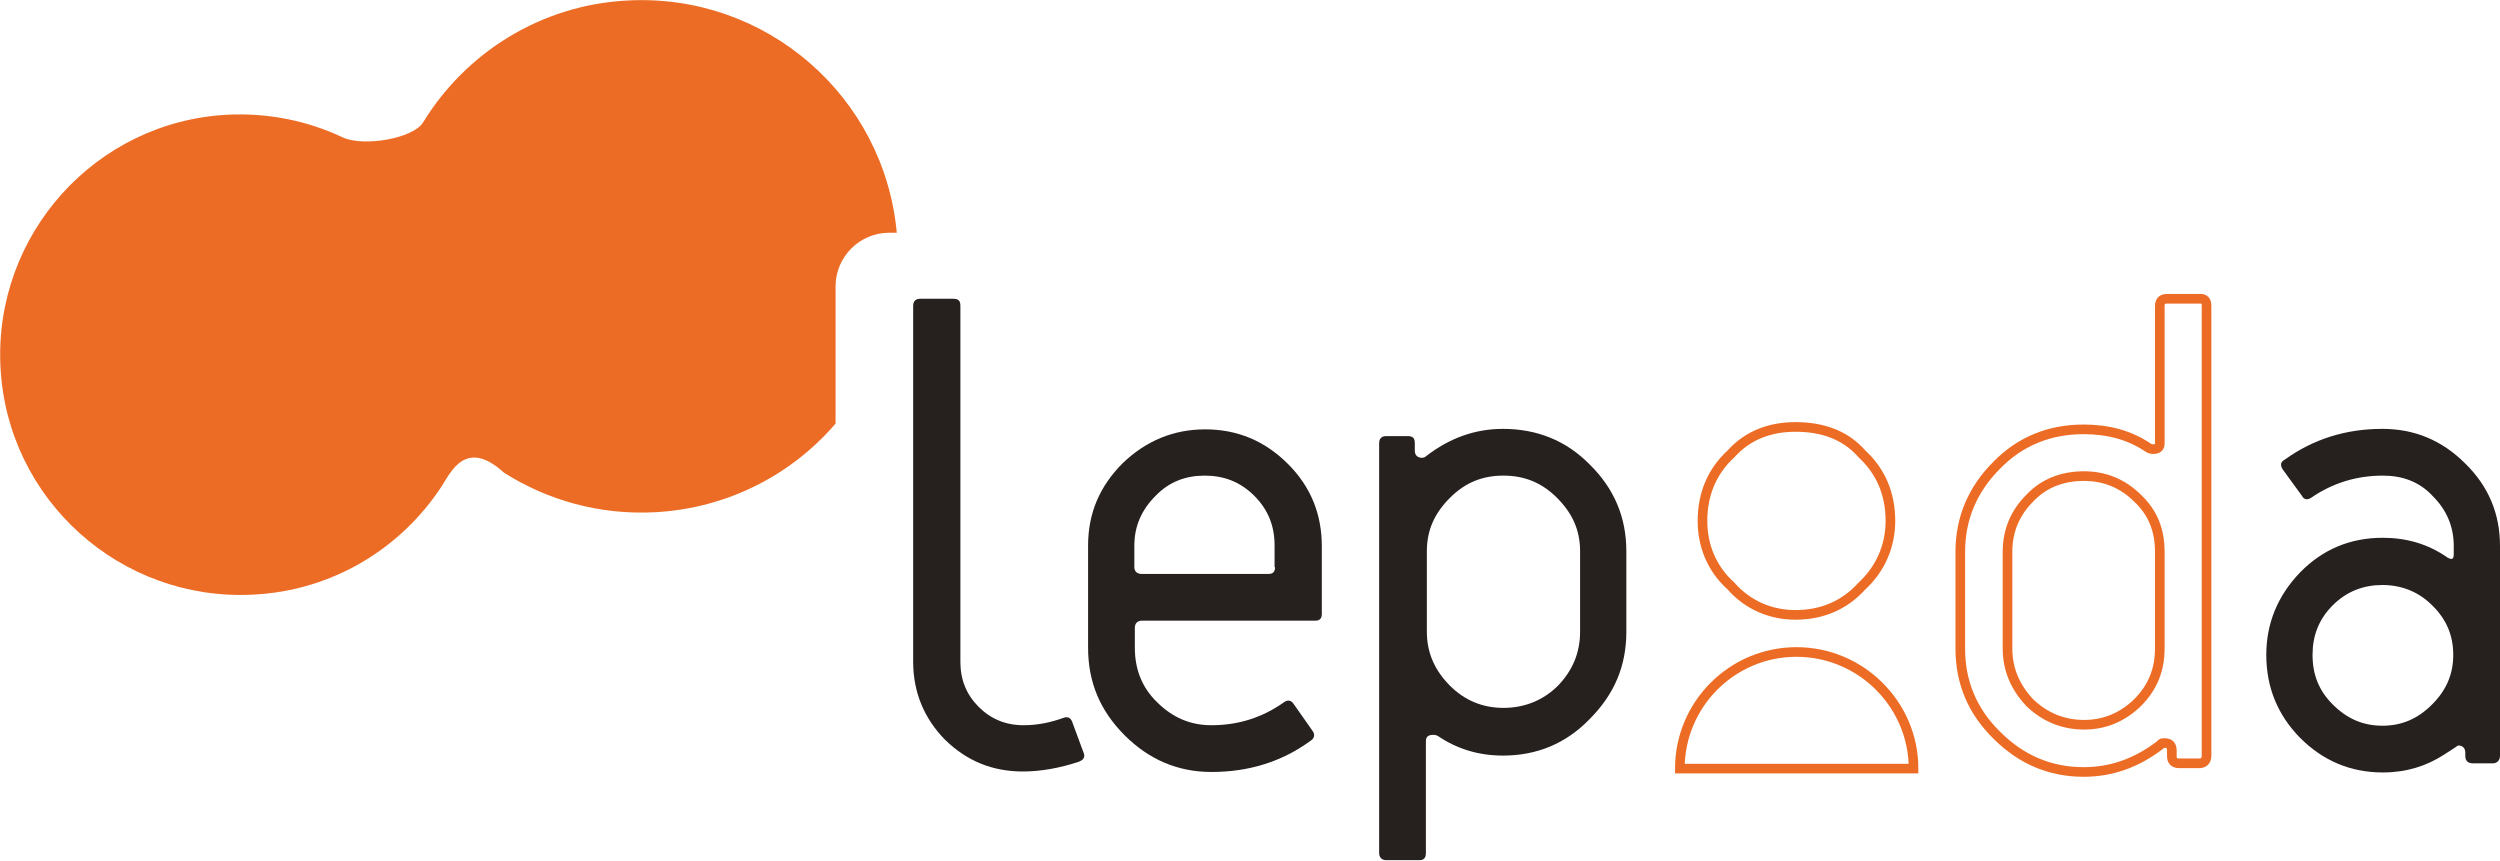
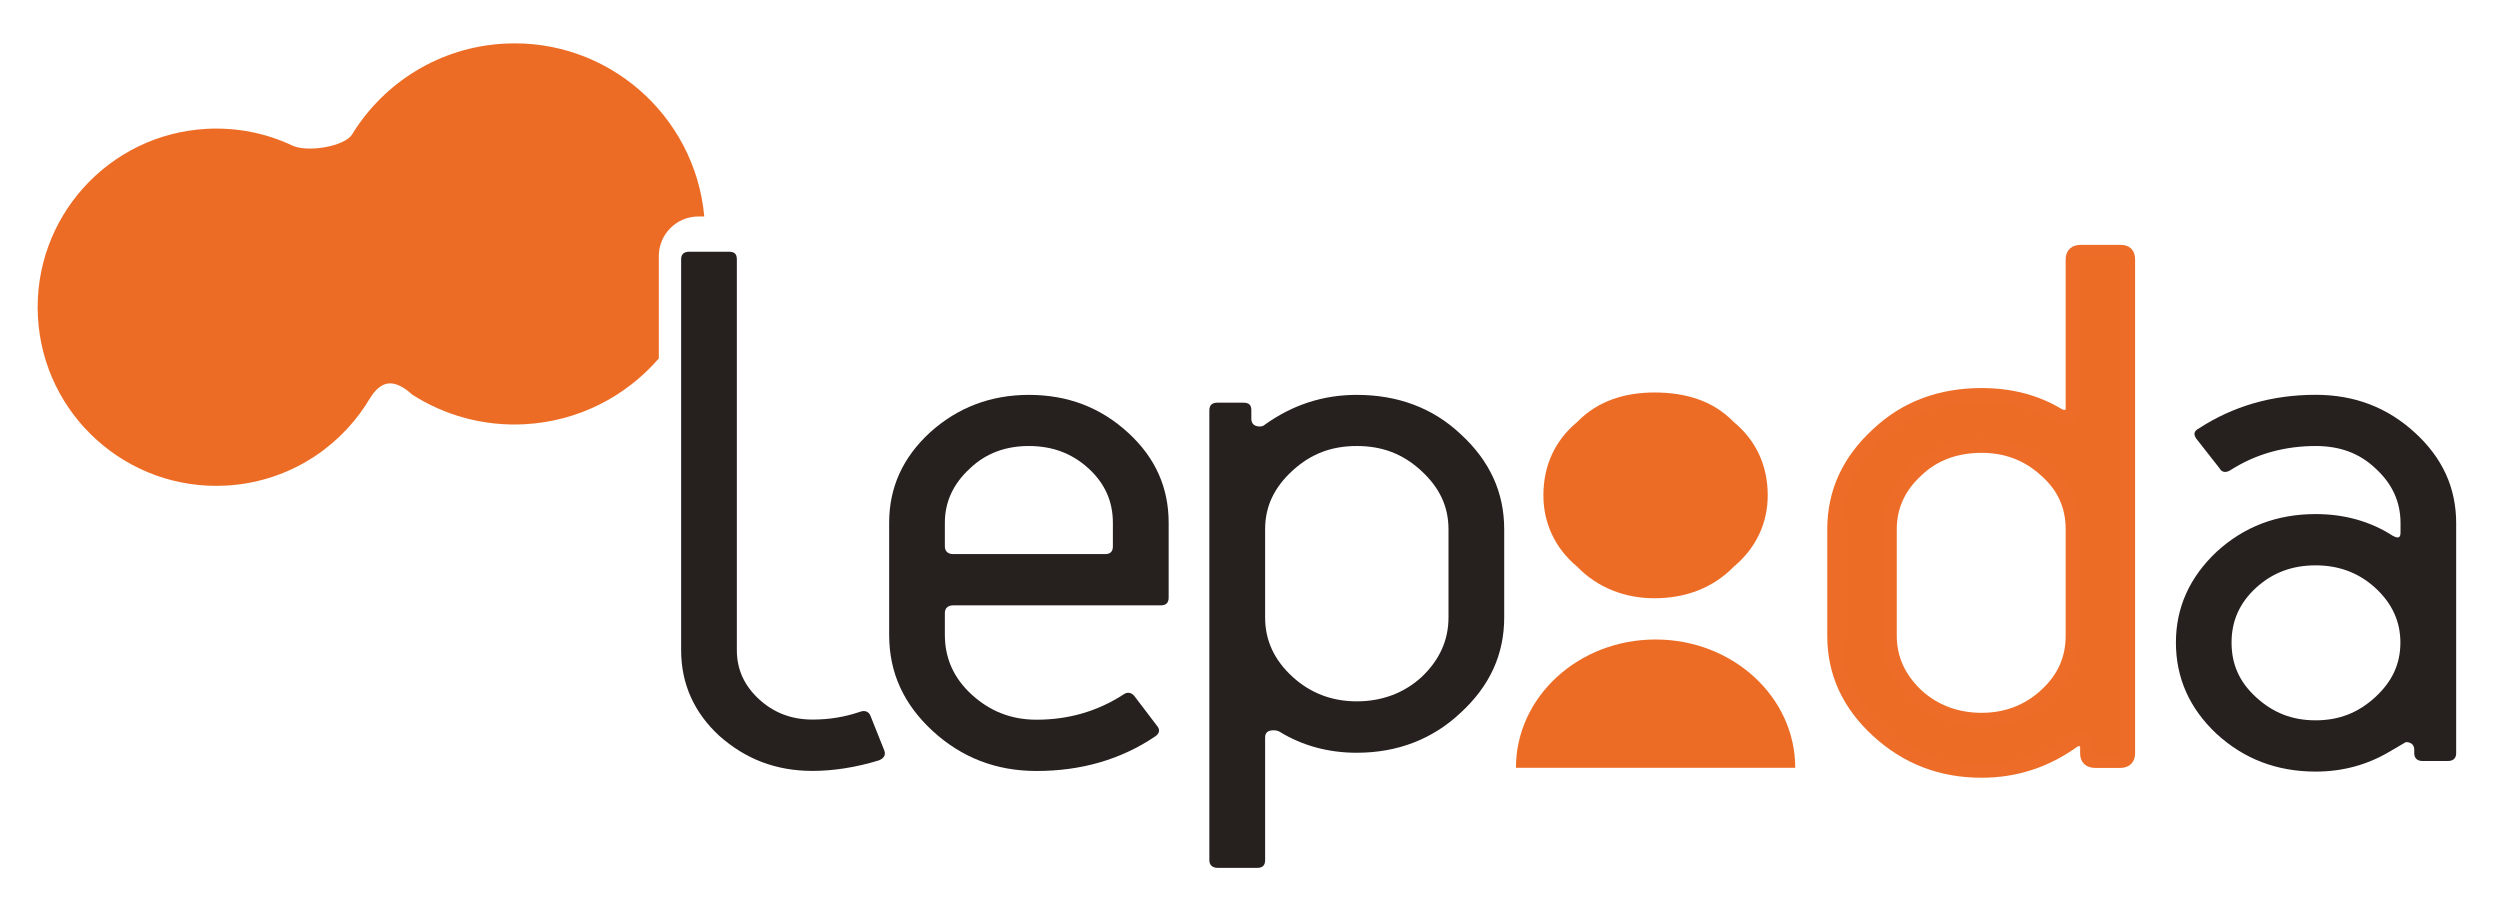
- <svg xmlns="http://www.w3.org/2000/svg" version="1.1" id="Livello_1" x="0px" y="0px" viewBox="0 0 518.8 178.5" style="enable-background:new 0 0 518.8 178.5;" xml:space="preserve">
+ <svg xmlns="http://www.w3.org/2000/svg" version="1.1" id="Livello_1" x="0px" y="0px" viewBox="0 0 366.19 133.57" style="enable-background:new 0 0 366.19 133.57;" xml:space="preserve">
  <style type="text/css">
	.st0{fill:#ED6C25;}
	.st1{fill-rule:evenodd;clip-rule:evenodd;fill:#26201F;}
- 	.st2{fill-rule:evenodd;clip-rule:evenodd;fill:none;stroke:#ED6C25;stroke-width:2;stroke-miterlimit:10;}
- 	.st3{fill:none;stroke:#ED6C25;stroke-width:2;stroke-miterlimit:10;}
+ 	.st2{fill-rule:evenodd;clip-rule:evenodd;fill:#ED6C25;stroke:#ED6C27;stroke-width:2;stroke-miterlimit:10;}
+ 	.st3{fill-rule:evenodd;clip-rule:evenodd;fill:#ED6C25;}
</style>
-   <path class="st0" d="M87.8,25.4C96.6,11,112.2,1,130.3,0.1C159-1.4,183.5,20,186.1,48.3h-1.6c-6.1,0-11.1,5-11.1,11.1v28.5  c-9.1,10.6-22.4,17.6-37.5,18.4c-11.5,0.6-22.3-2.5-31.3-8.2c-8-7.3-11.1,0-13,2.9c-8.4,12.8-22.6,21.6-39.1,22.4  c-27.5,1.4-51-19.7-52.4-47.2c-1.4-27.5,19.7-51,47.2-52.4c8.5-0.4,16.6,1.3,23.8,4.7C75.3,30.5,85.7,28.8,87.8,25.4" />
-   <path class="st1" d="M224.9,156.3l-2.4-6.5c-0.3-0.8-0.9-1.2-1.9-0.8c-2.5,0.9-5.2,1.5-8.2,1.5c-3.7,0-6.8-1.3-9.3-3.8  c-2.5-2.5-3.8-5.6-3.8-9.3V63.5c0-1.1-0.4-1.5-1.5-1.5h-6.8c-0.9,0-1.5,0.4-1.5,1.5v73.8c0,6.4,2.3,11.8,6.6,16.2  c4.5,4.4,9.8,6.6,16.2,6.6c3.6,0,7.6-0.7,11.5-2C224.9,157.7,225.2,157.1,224.9,156.3" />
-   <path class="st1" d="M274.3,127.4v-14.1c0-6.6-2.3-12.3-7-17c-4.8-4.8-10.5-7.2-17.2-7.2c-6.6,0-12.3,2.4-17.1,7  c-4.8,4.8-7.2,10.4-7.2,17.1v21.2c0,7.2,2.5,13.1,7.6,18.2c5,5,11,7.6,18,7.6c7.7,0,14.6-2.1,20.6-6.5c0.8-0.5,0.9-1.3,0.4-2l-4-5.7  c-0.5-0.7-1.2-0.8-1.9-0.3c-4.5,3.2-9.5,4.8-15.1,4.8c-4.4,0-8.1-1.6-11.3-4.8c-3.1-3-4.6-6.8-4.6-11.3v-4.1c0-0.9,0.5-1.5,1.5-1.5  H273C273.9,128.8,274.3,128.3,274.3,127.4 M264.6,117.7c0,0.9-0.4,1.4-1.3,1.4h-26.4c-0.9,0-1.5-0.5-1.5-1.4v-4.5  c0-4,1.5-7.4,4.4-10.3c2.8-2.9,6.2-4.2,10.2-4.2s7.4,1.3,10.3,4.2c2.9,2.9,4.2,6.3,4.2,10.3V117.7z" />
-   <path class="st1" d="M337.5,131.1v-16.7c0-7-2.5-13-7.6-18c-4.9-5-11-7.4-18-7.4c-5.8,0-11.1,1.9-16,5.7c-0.1,0.1-0.4,0.3-0.8,0.3  c-0.9,0-1.5-0.5-1.5-1.5V92c0-1.1-0.4-1.5-1.5-1.5h-4.4c-0.9,0-1.5,0.4-1.5,1.5v85c0,0.9,0.5,1.5,1.5,1.5h6.9c0.9,0,1.3-0.5,1.3-1.5  v-23.2c0-0.9,0.5-1.3,1.5-1.3c0.5,0,0.8,0.1,1.1,0.3c4,2.7,8.5,4,13.4,4c7,0,13.1-2.5,18-7.6C335,144.1,337.5,138.2,337.5,131.1   M327.9,131.1c0,4.4-1.6,8.1-4.6,11.2c-3,3-6.9,4.6-11.3,4.6c-4.4,0-8.1-1.6-11.1-4.6c-3.2-3.2-4.8-6.9-4.8-11.2v-16.7  c0-4.4,1.6-7.9,4.8-11.1c3.2-3.2,6.8-4.6,11.1-4.6c4.4,0,8,1.5,11.1,4.6c3.2,3.2,4.8,6.7,4.8,11.1V131.1z" />
-   <path class="st2" d="M457.9,156.8V63.5c0-1.1-0.4-1.5-1.3-1.5h-6.9c-0.9,0-1.5,0.4-1.5,1.5V92c0,0.8-0.4,1.2-1.3,1.2  c-0.5,0-0.8-0.1-1.1-0.3c-4-2.7-8.5-3.8-13.4-3.8c-7,0-13.1,2.4-18,7.4c-5,5-7.6,11-7.6,18v20.1c0,7,2.5,13,7.6,18  c5,5,11,7.6,18,7.6c5.8,0,11.1-1.9,16-5.7c0.1-0.3,0.4-0.3,0.8-0.3c0.9,0,1.5,0.4,1.5,1.5v1.2c0,0.9,0.4,1.5,1.5,1.5h4.4  C457.5,158.3,457.9,157.7,457.9,156.8 M448.2,134.6c0,4.4-1.5,8.1-4.6,11.2c-3.1,3-6.8,4.6-11.1,4.6c-4.4,0-8.2-1.6-11.3-4.6  c-3-3.2-4.6-6.9-4.6-11.2v-20.1c0-4.4,1.6-8.1,4.6-11.1c3-3.2,6.9-4.6,11.3-4.6c4.2,0,8,1.5,11.1,4.6c3.2,3,4.6,6.7,4.6,11.1V134.6z  " />
-   <path class="st1" d="M518.8,156.8v-43.5c0-6.7-2.4-12.4-7.2-17.1c-4.8-4.8-10.5-7.2-17.2-7.2c-7.6,0-14.3,2.1-20.3,6.4  c-0.9,0.5-0.9,1.2-0.4,2l4,5.5c0.4,0.8,1.1,0.9,1.9,0.4c4.5-3.1,9.5-4.6,14.9-4.6c4.1,0,7.6,1.3,10.3,4.2c2.9,2.9,4.4,6.3,4.4,10.4  v1.7c0,1.1-0.4,1.2-1.3,0.7c-4-2.8-8.5-4.1-13.4-4.1c-6.8,0-12.5,2.4-17.2,7.2c-4.6,4.8-7,10.5-7,17.1c0,6.8,2.4,12.5,7,17.2  c4.8,4.8,10.5,7.2,17.2,7.2c4.8,0,9-1.3,12.7-3.7c1.9-1.2,2.9-1.9,2.9-1.9c0.9,0,1.5,0.5,1.5,1.5v0.7c0,0.9,0.5,1.5,1.5,1.5h4.4  C518.3,158.3,518.8,157.7,518.8,156.8 M509.1,135.9c0,4.1-1.5,7.4-4.4,10.3c-2.9,2.9-6.2,4.4-10.3,4.4c-4.1,0-7.4-1.5-10.3-4.4  c-2.9-2.9-4.2-6.2-4.2-10.3c0-4,1.3-7.4,4.2-10.3c2.9-2.9,6.4-4.2,10.3-4.2c4.1,0,7.6,1.5,10.3,4.2  C507.7,128.5,509.1,131.9,509.1,135.9" />
-   <path class="st2" d="M392.3,108.1c0-5.6-2-10.3-5.9-13.9c-3.5-4-8.3-5.6-13.8-5.6c-5.1,0-9.8,1.6-13.4,5.6  c-3.9,3.6-5.9,8.3-5.9,13.9c0,5.1,1.9,9.9,5.9,13.5c3.5,4,8.3,6,13.4,6c5.5,0,10.2-2,13.8-6C390.3,118,392.3,113.2,392.3,108.1" />
+   <path class="st0" d="M51.57,19.69c4.64-7.57,12.81-12.8,22.34-13.3c15.03-0.79,27.9,10.46,29.25,25.32h-0.86  c-3.21,0-5.8,2.6-5.8,5.81v14.98c-4.8,5.55-11.76,9.22-19.67,9.64c-6.03,0.32-11.72-1.31-16.44-4.33c-4.17-3.83-5.82,0-6.83,1.54  c-4.41,6.72-11.86,11.33-20.51,11.78C18.62,71.88,6.31,60.8,5.55,46.37C4.8,31.94,15.88,19.63,30.31,18.87  c4.47-0.23,8.73,0.66,12.51,2.45C45.04,22.37,50.49,21.45,51.57,19.69" />
+   <path class="st1" d="M129.53,109.93l-2.01-5.04c-0.23-0.62-0.79-0.92-1.57-0.62c-2.13,0.72-4.36,1.13-6.94,1.13  c-3.13,0-5.71-1.03-7.83-2.98c-2.13-1.96-3.25-4.32-3.25-7.19V38c0-0.82-0.34-1.13-1.23-1.13H101c-0.78,0-1.23,0.31-1.23,1.13v57.24  c0,4.93,1.9,9.14,5.59,12.54c3.81,3.39,8.28,5.14,13.65,5.14c3.02,0,6.38-0.51,9.74-1.55C129.53,111.06,129.75,110.55,129.53,109.93  " />
+   <path class="st1" d="M171.18,87.53V76.57c0-5.1-1.91-9.5-5.93-13.18c-4.03-3.7-8.84-5.55-14.54-5.55c-5.6,0-10.41,1.85-14.43,5.45  c-4.03,3.69-6.04,8.08-6.04,13.29v16.41c0,5.55,2.13,10.17,6.37,14.08c4.25,3.9,9.29,5.86,15.22,5.86c6.49,0,12.31-1.65,17.34-5.04  c0.67-0.41,0.78-1.03,0.33-1.54l-3.36-4.42c-0.45-0.51-1.01-0.61-1.57-0.21c-3.81,2.47-8.05,3.7-12.75,3.7  c-3.69,0-6.82-1.23-9.51-3.7c-2.57-2.36-3.91-5.24-3.91-8.73v-3.19c0-0.72,0.45-1.13,1.23-1.13h30.43  C170.84,88.66,171.18,88.25,171.18,87.53 M163.01,80.04c0,0.71-0.34,1.12-1.12,1.12h-22.26c-0.78,0-1.23-0.41-1.23-1.12v-3.47  c0-3.07,1.23-5.72,3.69-7.97c2.35-2.24,5.26-3.27,8.61-3.27c3.36,0,6.26,1.02,8.73,3.27c2.46,2.25,3.58,4.9,3.58,7.97V80.04z" />
+   <path class="st1" d="M220.33,90.44V77.53c0-5.43-2.13-10.04-6.38-13.94c-4.14-3.9-9.29-5.75-15.22-5.75c-4.92,0-9.4,1.44-13.54,4.42  c-0.11,0.11-0.34,0.21-0.67,0.21c-0.78,0-1.23-0.41-1.23-1.13v-1.23c0-0.82-0.34-1.13-1.23-1.13h-3.69c-0.78,0-1.23,0.31-1.23,1.13  v65.88c0,0.72,0.45,1.13,1.23,1.13h5.82c0.78,0,1.12-0.41,1.12-1.13v-17.99c0-0.72,0.45-1.03,1.23-1.03c0.45,0,0.67,0.1,0.89,0.21  c3.36,2.06,7.16,3.08,11.3,3.08c5.93,0,11.08-1.96,15.22-5.86C218.21,100.49,220.33,95.87,220.33,90.44 M212.17,90.44  c0,3.38-1.34,6.25-3.92,8.71c-2.57,2.36-5.82,3.58-9.51,3.58c-3.69,0-6.82-1.23-9.4-3.58c-2.69-2.46-4.03-5.33-4.03-8.71V77.53  c0-3.38,1.34-6.15,4.03-8.61c2.69-2.46,5.7-3.59,9.4-3.59c3.69,0,6.71,1.13,9.4,3.59c2.69,2.46,4.03,5.23,4.03,8.61V90.44z" />
+   <path class="st2" d="M311.74,110.34V38.01c0-0.83-0.34-1.14-1.12-1.14h-5.82c-0.79,0-1.23,0.31-1.23,1.14v22.09  c0,0.62-0.34,0.93-1.12,0.93c-0.45,0-0.67-0.11-0.9-0.21c-3.35-2.05-7.16-2.98-11.3-2.98c-5.93,0-11.08,1.85-15.22,5.76  c-4.25,3.9-6.38,8.51-6.38,13.94v15.58c0,5.43,2.13,10.04,6.38,13.94c4.25,3.9,9.29,5.86,15.22,5.86c4.93,0,9.4-1.44,13.54-4.42  c0.11-0.2,0.33-0.2,0.67-0.2c0.78,0,1.23,0.31,1.23,1.13v0.92c0,0.72,0.34,1.13,1.23,1.13h3.69  C311.4,111.47,311.74,111.06,311.74,110.34 M303.57,93.11c0,3.38-1.23,6.25-3.92,8.71c-2.57,2.36-5.71,3.59-9.4,3.59  c-3.69,0-6.94-1.23-9.51-3.59c-2.57-2.46-3.91-5.33-3.91-8.71V77.53c0-3.38,1.34-6.25,3.91-8.61c2.57-2.46,5.82-3.59,9.51-3.59  c3.58,0,6.71,1.13,9.4,3.59c2.68,2.36,3.92,5.23,3.92,8.61V93.11z" />
+   <path class="st1" d="M359.77,110.34v-33.7c0-5.2-2.01-9.57-6.04-13.26c-4.03-3.7-8.84-5.55-14.54-5.55  c-6.38,0-12.08,1.65-17.12,4.93c-0.78,0.41-0.78,0.92-0.33,1.54l3.36,4.28c0.33,0.61,0.9,0.71,1.57,0.31  c3.8-2.44,8.05-3.56,12.53-3.56c3.47,0,6.37,1.02,8.73,3.26c2.46,2.24,3.69,4.88,3.69,8.05v1.34c0,0.82-0.33,0.92-1.12,0.51  c-3.35-2.16-7.16-3.19-11.3-3.19c-5.71,0-10.52,1.85-14.55,5.55c-3.91,3.7-5.93,8.12-5.93,13.26c0,5.24,2.01,9.66,5.93,13.36  c4.03,3.7,8.84,5.55,14.55,5.55c4.02,0,7.6-1.03,10.74-2.88c1.57-0.93,2.46-1.44,2.46-1.44c0.79,0,1.23,0.41,1.23,1.13v0.51  c0,0.72,0.45,1.13,1.23,1.13h3.69C359.33,111.47,359.77,111.06,359.77,110.34 M351.6,94.11c0,3.19-1.23,5.75-3.69,8.01  c-2.46,2.26-5.26,3.39-8.73,3.39c-3.47,0-6.27-1.13-8.73-3.39c-2.46-2.26-3.58-4.83-3.58-8.01c0-3.09,1.12-5.75,3.58-8.01  c2.46-2.26,5.37-3.29,8.73-3.29c3.47,0,6.37,1.13,8.73,3.29C350.37,88.35,351.6,91.02,351.6,94.11" />
+   <path class="st3" d="M258.93,72.56c0-4.31-1.66-8-4.99-10.76c-2.99-3.08-6.97-4.31-11.61-4.31c-4.32,0-8.31,1.23-11.3,4.31  c-3.32,2.76-4.96,6.45-4.96,10.76c0,3.99,1.64,7.69,4.96,10.46c2.99,3.07,6.97,4.61,11.3,4.61c4.64,0,8.62-1.55,11.61-4.61  C257.28,80.24,258.93,76.55,258.93,72.56" />
  <g>
-     <path class="st3" d="M372.8,135.3c-13.4,0-24.2,10.9-24.2,24.2h48.5C397.1,146.2,386.2,135.3,372.8,135.3z" />
+     <path class="st0" d="M242.5,93.67c-11.3,0-20.45,8.41-20.45,18.79h40.91C262.96,102.08,253.8,93.67,242.5,93.67z" />
  </g>
</svg>
